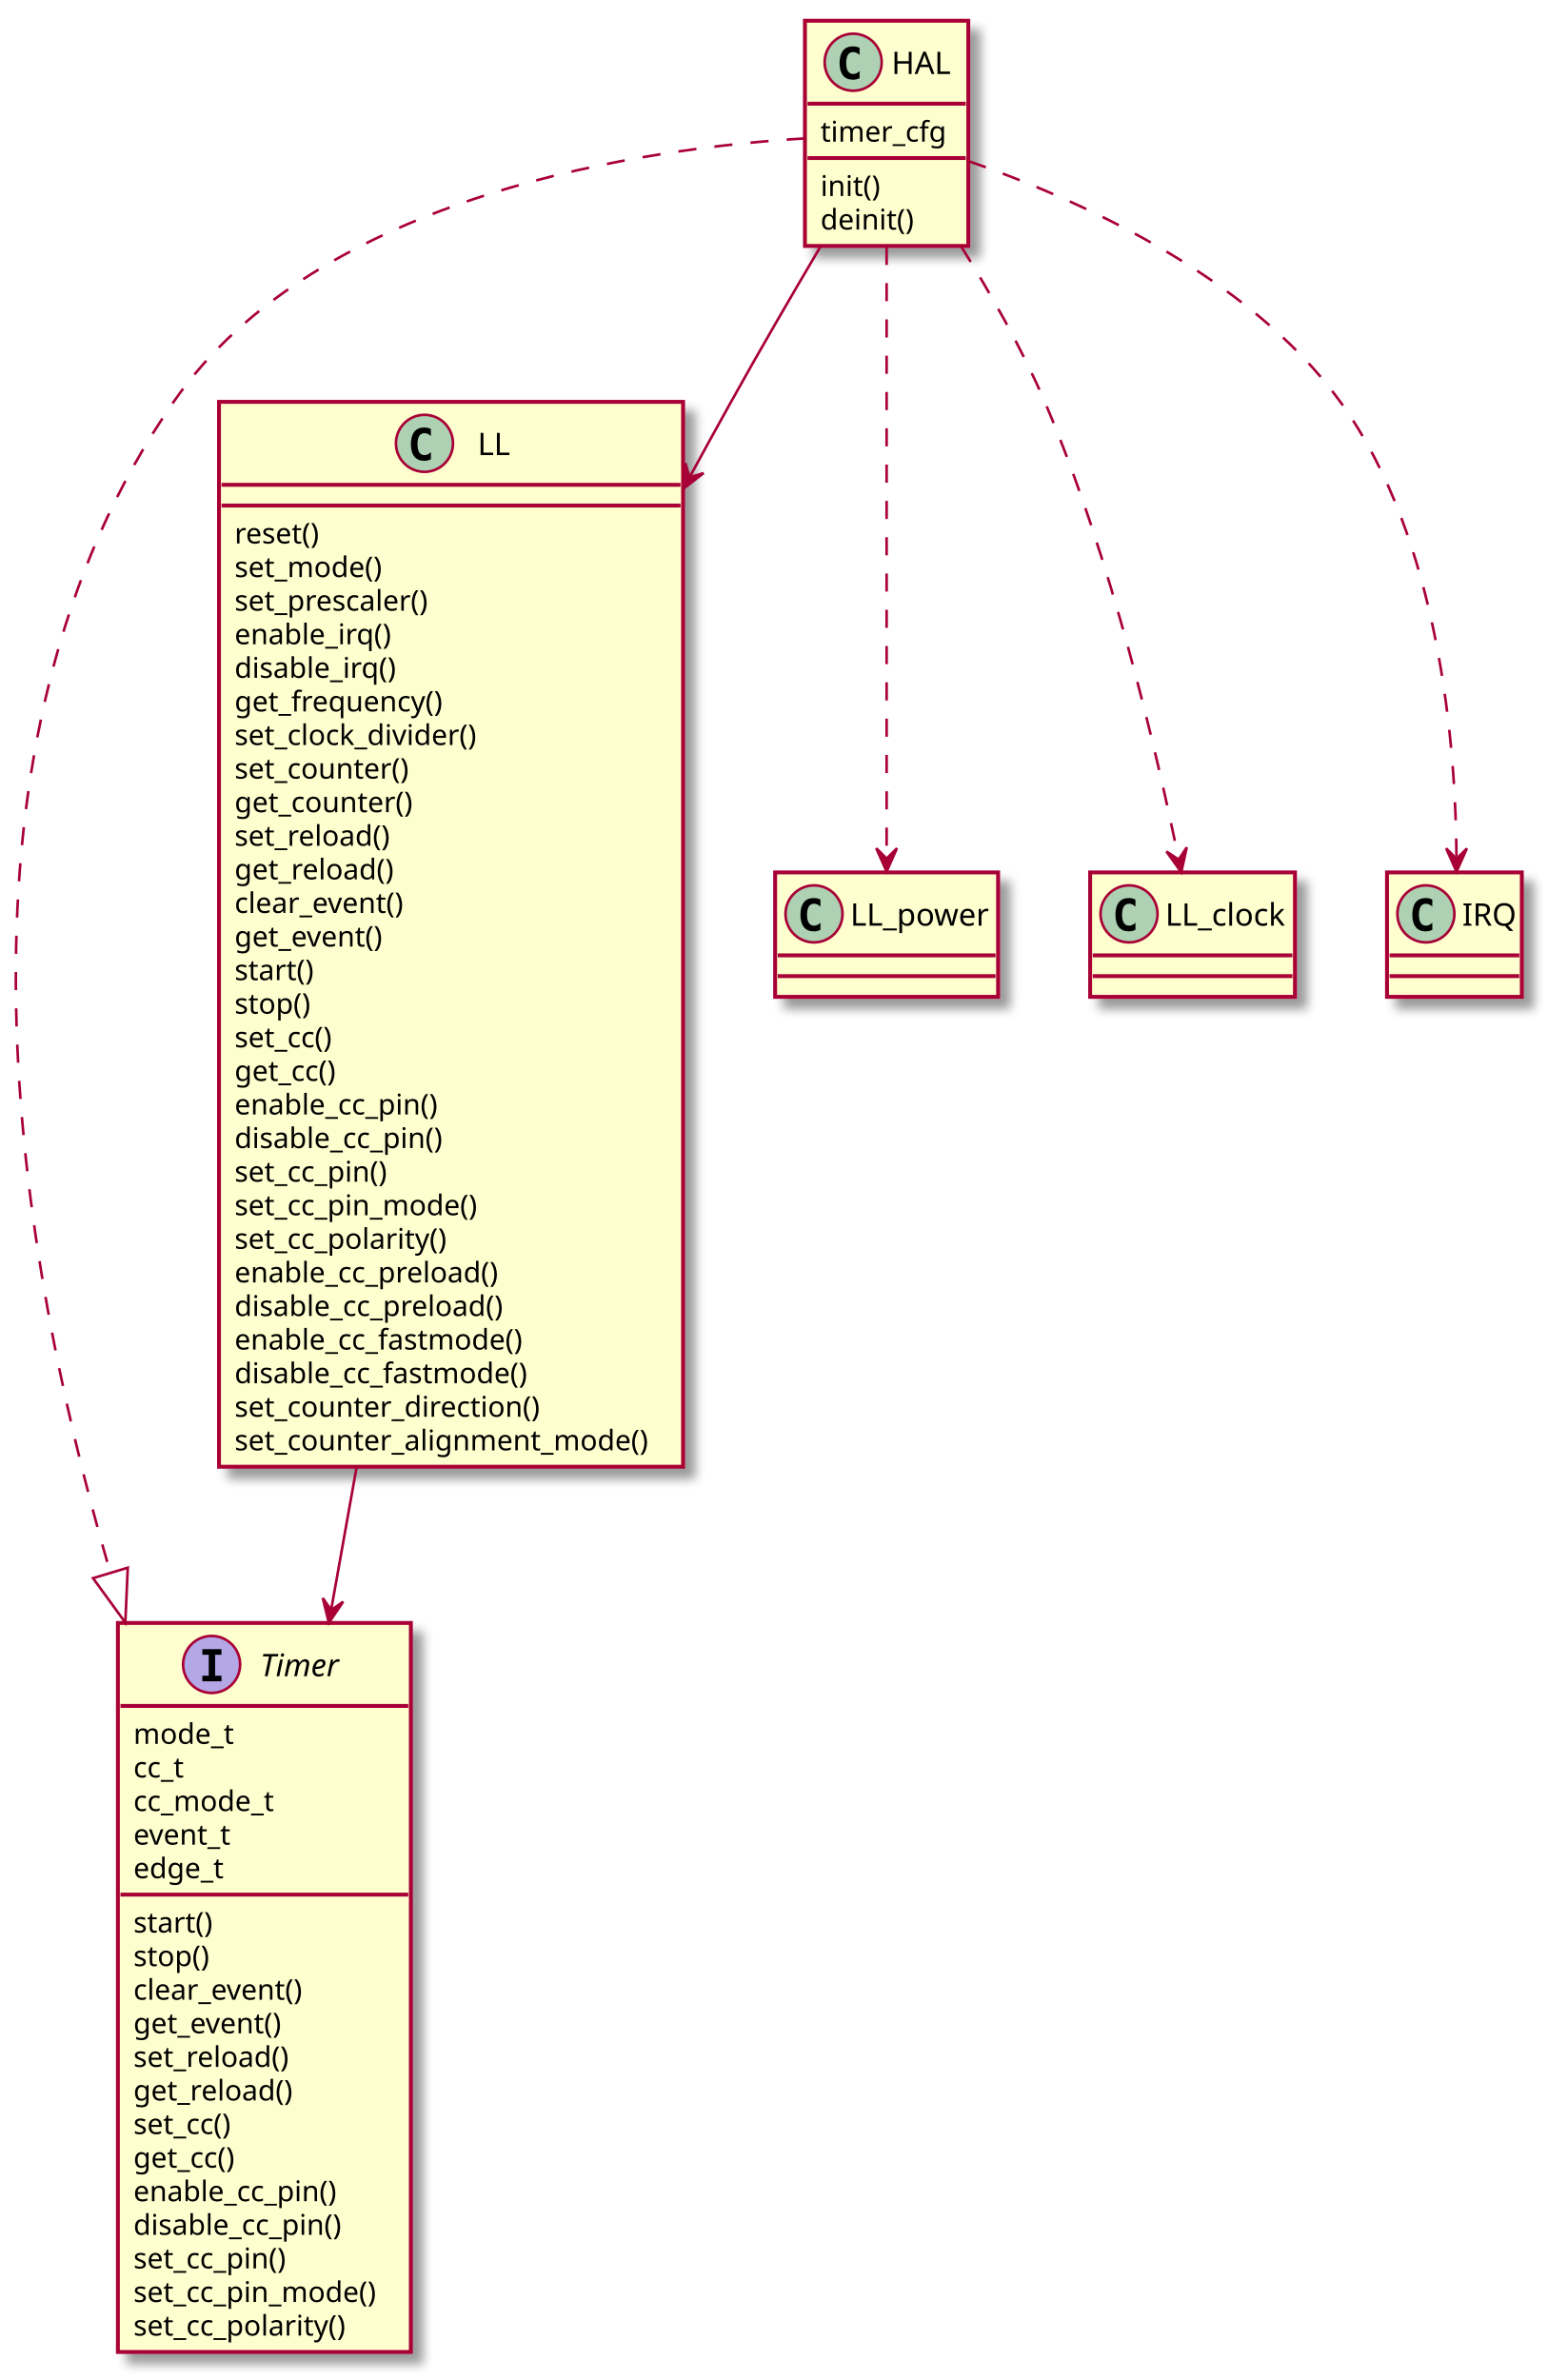
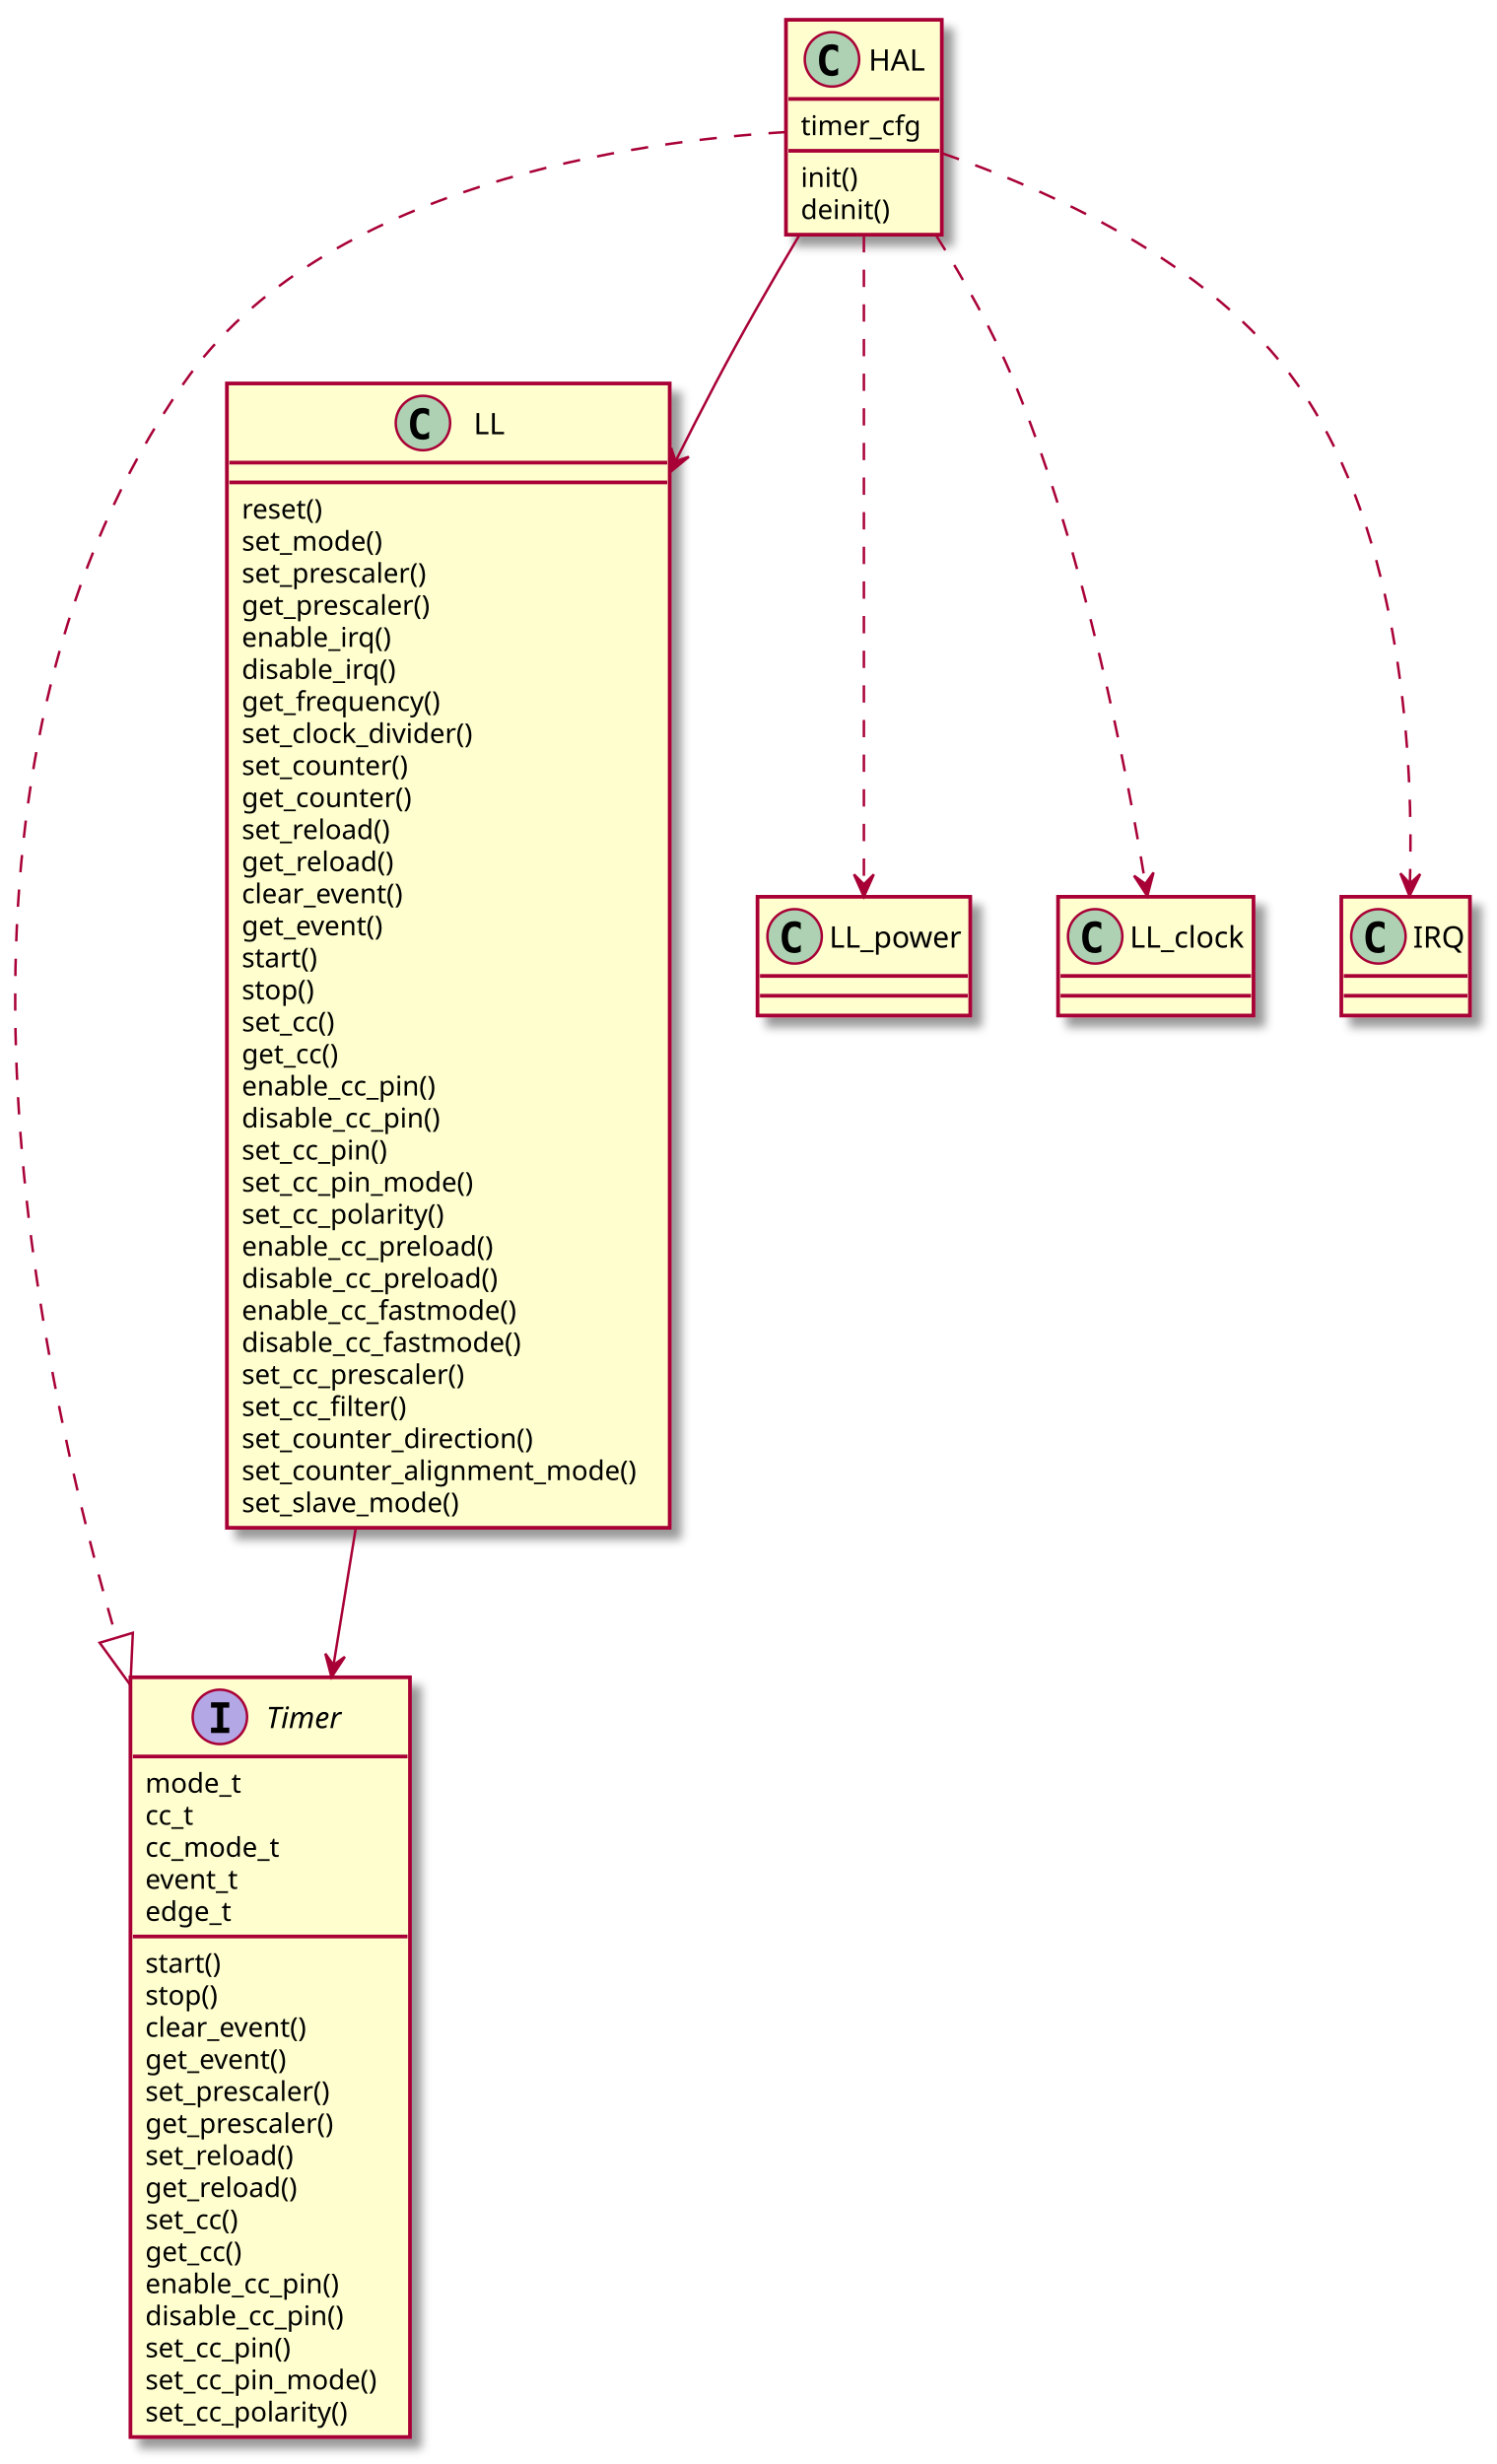
- <svg xmlns="http://www.w3.org/2000/svg" contentScriptType="application/ecmascript" contentStyleType="text/css" height="918px" preserveAspectRatio="none" style="width:597px;height:918px;" version="1.1" viewBox="0 0 597 918" width="597px" zoomAndPan="magnify">
+ <svg xmlns="http://www.w3.org/2000/svg" contentScriptType="application/ecmascript" contentStyleType="text/css" height="996px" preserveAspectRatio="none" style="width:605px;height:996px;" version="1.1" viewBox="0 0 605 996" width="605px" zoomAndPan="magnify">
  <defs>
-     <filter height="300%" id="fdys2ilr7ak1r" width="300%" x="-1" y="-1">
+     <filter height="300%" id="f178rd4ctgf4q" width="300%" x="-1" y="-1">
      <feGaussianBlur result="blurOut" stdDeviation="2.0" />
      <feColorMatrix in="blurOut" result="blurOut2" type="matrix" values="0 0 0 0 0 0 0 0 0 0 0 0 0 0 0 0 0 0 .4 0" />
      <feOffset dx="4.0" dy="4.0" in="blurOut2" result="blurOut3" />
      <feBlend in="SourceGraphic" in2="blurOut3" mode="normal" />
    </filter>
  </defs>
  <g>
-     <rect fill="#FEFECE" filter="url(#fdys2ilr7ak1r)" height="281.191" id="Timer" style="stroke: #A80036; stroke-width: 1.5;" width="113" x="45.47" y="626" />
-     <ellipse cx="81.62" cy="642" fill="#B4A7E5" rx="11" ry="11" style="stroke: #A80036; stroke-width: 1.0;" />
-     <path d="M78.048,638.265 L78.048,636.107 L85.427,636.107 L85.427,638.265 L82.962,638.265 L82.962,646.342 L85.427,646.342 L85.427,648.5 L78.048,648.5 L78.048,646.342 L80.513,646.342 L80.513,638.265 Z " />
-     <text fill="#000000" font-family="sans-serif" font-size="12" font-style="italic" lengthAdjust="spacingAndGlyphs" textLength="34" x="100.32" y="646.535">Timer</text>
-     <line style="stroke: #A80036; stroke-width: 1.5;" x1="46.47" x2="157.47" y1="658" y2="658" />
-     <text fill="#000000" font-family="sans-serif" font-size="11" lengthAdjust="spacingAndGlyphs" textLength="40" x="51.47" y="672.635">mode_t</text>
-     <text fill="#000000" font-family="sans-serif" font-size="11" lengthAdjust="spacingAndGlyphs" textLength="22" x="51.47" y="685.59">cc_t</text>
-     <text fill="#000000" font-family="sans-serif" font-size="11" lengthAdjust="spacingAndGlyphs" textLength="58" x="51.47" y="698.545">cc_mode_t</text>
-     <text fill="#000000" font-family="sans-serif" font-size="11" lengthAdjust="spacingAndGlyphs" textLength="39" x="51.47" y="711.5">event_t</text>
-     <text fill="#000000" font-family="sans-serif" font-size="11" lengthAdjust="spacingAndGlyphs" textLength="36" x="51.47" y="724.455">edge_t</text>
-     <line style="stroke: #A80036; stroke-width: 1.5;" x1="46.47" x2="157.47" y1="730.775" y2="730.775" />
-     <text fill="#000000" font-family="sans-serif" font-size="11" lengthAdjust="spacingAndGlyphs" textLength="33" x="51.47" y="745.41">start()</text>
-     <text fill="#000000" font-family="sans-serif" font-size="11" lengthAdjust="spacingAndGlyphs" textLength="32" x="51.47" y="758.365">stop()</text>
-     <text fill="#000000" font-family="sans-serif" font-size="11" lengthAdjust="spacingAndGlyphs" textLength="69" x="51.47" y="771.32">clear_event()</text>
-     <text fill="#000000" font-family="sans-serif" font-size="11" lengthAdjust="spacingAndGlyphs" textLength="60" x="51.47" y="784.275">get_event()</text>
-     <text fill="#000000" font-family="sans-serif" font-size="11" lengthAdjust="spacingAndGlyphs" textLength="64" x="51.47" y="797.231">set_reload()</text>
-     <text fill="#000000" font-family="sans-serif" font-size="11" lengthAdjust="spacingAndGlyphs" textLength="65" x="51.47" y="810.186">get_reload()</text>
-     <text fill="#000000" font-family="sans-serif" font-size="11" lengthAdjust="spacingAndGlyphs" textLength="42" x="51.47" y="823.141">set_cc()</text>
-     <text fill="#000000" font-family="sans-serif" font-size="11" lengthAdjust="spacingAndGlyphs" textLength="43" x="51.47" y="836.096">get_cc()</text>
-     <text fill="#000000" font-family="sans-serif" font-size="11" lengthAdjust="spacingAndGlyphs" textLength="84" x="51.47" y="849.051">enable_cc_pin()</text>
-     <text fill="#000000" font-family="sans-serif" font-size="11" lengthAdjust="spacingAndGlyphs" textLength="87" x="51.47" y="862.006">disable_cc_pin()</text>
-     <text fill="#000000" font-family="sans-serif" font-size="11" lengthAdjust="spacingAndGlyphs" textLength="65" x="51.47" y="874.961">set_cc_pin()</text>
-     <text fill="#000000" font-family="sans-serif" font-size="11" lengthAdjust="spacingAndGlyphs" textLength="101" x="51.47" y="887.916">set_cc_pin_mode()</text>
-     <text fill="#000000" font-family="sans-serif" font-size="11" lengthAdjust="spacingAndGlyphs" textLength="89" x="51.47" y="900.871">set_cc_polarity()</text>
-     <rect fill="#FEFECE" filter="url(#fdys2ilr7ak1r)" height="410.742" id="LL" style="stroke: #A80036; stroke-width: 1.5;" width="179" x="84.47" y="155" />
-     <ellipse cx="163.72" cy="171" fill="#ADD1B2" rx="11" ry="11" style="stroke: #A80036; stroke-width: 1.0;" />
-     <path d="M166.193,177.143 Q165.612,177.442 164.973,177.591 Q164.334,177.741 163.628,177.741 Q161.121,177.741 159.802,176.089 Q158.482,174.437 158.482,171.316 Q158.482,168.186 159.802,166.535 Q161.121,164.883 163.628,164.883 Q164.334,164.883 164.981,165.032 Q165.629,165.182 166.193,165.481 L166.193,168.203 Q165.562,167.622 164.969,167.352 Q164.375,167.083 163.744,167.083 Q162.4,167.083 161.715,168.149 Q161.03,169.216 161.03,171.316 Q161.03,173.408 161.715,174.474 Q162.4,175.541 163.744,175.541 Q164.375,175.541 164.969,175.271 Q165.562,175.001 166.193,174.42 Z " />
-     <text fill="#000000" font-family="sans-serif" font-size="12" lengthAdjust="spacingAndGlyphs" textLength="12" x="184.22" y="175.535">LL</text>
-     <line style="stroke: #A80036; stroke-width: 1.5;" x1="85.47" x2="262.47" y1="187" y2="187" />
-     <line style="stroke: #A80036; stroke-width: 1.5;" x1="85.47" x2="262.47" y1="195" y2="195" />
-     <text fill="#000000" font-family="sans-serif" font-size="11" lengthAdjust="spacingAndGlyphs" textLength="35" x="90.47" y="209.635">reset()</text>
-     <text fill="#000000" font-family="sans-serif" font-size="11" lengthAdjust="spacingAndGlyphs" textLength="60" x="90.47" y="222.59">set_mode()</text>
-     <text fill="#000000" font-family="sans-serif" font-size="11" lengthAdjust="spacingAndGlyphs" textLength="80" x="90.47" y="235.545">set_prescaler()</text>
-     <text fill="#000000" font-family="sans-serif" font-size="11" lengthAdjust="spacingAndGlyphs" textLength="64" x="90.47" y="248.5">enable_irq()</text>
-     <text fill="#000000" font-family="sans-serif" font-size="11" lengthAdjust="spacingAndGlyphs" textLength="67" x="90.47" y="261.455">disable_irq()</text>
-     <text fill="#000000" font-family="sans-serif" font-size="11" lengthAdjust="spacingAndGlyphs" textLength="85" x="90.47" y="274.41">get_frequency()</text>
-     <text fill="#000000" font-family="sans-serif" font-size="11" lengthAdjust="spacingAndGlyphs" textLength="101" x="90.47" y="287.365">set_clock_divider()</text>
-     <text fill="#000000" font-family="sans-serif" font-size="11" lengthAdjust="spacingAndGlyphs" textLength="72" x="90.47" y="300.32">set_counter()</text>
-     <text fill="#000000" font-family="sans-serif" font-size="11" lengthAdjust="spacingAndGlyphs" textLength="73" x="90.47" y="313.275">get_counter()</text>
-     <text fill="#000000" font-family="sans-serif" font-size="11" lengthAdjust="spacingAndGlyphs" textLength="64" x="90.47" y="326.231">set_reload()</text>
-     <text fill="#000000" font-family="sans-serif" font-size="11" lengthAdjust="spacingAndGlyphs" textLength="65" x="90.47" y="339.185">get_reload()</text>
-     <text fill="#000000" font-family="sans-serif" font-size="11" lengthAdjust="spacingAndGlyphs" textLength="69" x="90.47" y="352.141">clear_event()</text>
-     <text fill="#000000" font-family="sans-serif" font-size="11" lengthAdjust="spacingAndGlyphs" textLength="60" x="90.47" y="365.096">get_event()</text>
-     <text fill="#000000" font-family="sans-serif" font-size="11" lengthAdjust="spacingAndGlyphs" textLength="33" x="90.47" y="378.051">start()</text>
-     <text fill="#000000" font-family="sans-serif" font-size="11" lengthAdjust="spacingAndGlyphs" textLength="32" x="90.47" y="391.006">stop()</text>
-     <text fill="#000000" font-family="sans-serif" font-size="11" lengthAdjust="spacingAndGlyphs" textLength="42" x="90.47" y="403.961">set_cc()</text>
-     <text fill="#000000" font-family="sans-serif" font-size="11" lengthAdjust="spacingAndGlyphs" textLength="43" x="90.47" y="416.916">get_cc()</text>
-     <text fill="#000000" font-family="sans-serif" font-size="11" lengthAdjust="spacingAndGlyphs" textLength="84" x="90.47" y="429.871">enable_cc_pin()</text>
-     <text fill="#000000" font-family="sans-serif" font-size="11" lengthAdjust="spacingAndGlyphs" textLength="87" x="90.47" y="442.826">disable_cc_pin()</text>
-     <text fill="#000000" font-family="sans-serif" font-size="11" lengthAdjust="spacingAndGlyphs" textLength="65" x="90.47" y="455.781">set_cc_pin()</text>
-     <text fill="#000000" font-family="sans-serif" font-size="11" lengthAdjust="spacingAndGlyphs" textLength="101" x="90.47" y="468.736">set_cc_pin_mode()</text>
-     <text fill="#000000" font-family="sans-serif" font-size="11" lengthAdjust="spacingAndGlyphs" textLength="89" x="90.47" y="481.691">set_cc_polarity()</text>
-     <text fill="#000000" font-family="sans-serif" font-size="11" lengthAdjust="spacingAndGlyphs" textLength="108" x="90.47" y="494.647">enable_cc_preload()</text>
-     <text fill="#000000" font-family="sans-serif" font-size="11" lengthAdjust="spacingAndGlyphs" textLength="111" x="90.47" y="507.602">disable_cc_preload()</text>
-     <text fill="#000000" font-family="sans-serif" font-size="11" lengthAdjust="spacingAndGlyphs" textLength="117" x="90.47" y="520.557">enable_cc_fastmode()</text>
-     <text fill="#000000" font-family="sans-serif" font-size="11" lengthAdjust="spacingAndGlyphs" textLength="120" x="90.47" y="533.512">disable_cc_fastmode()</text>
-     <text fill="#000000" font-family="sans-serif" font-size="11" lengthAdjust="spacingAndGlyphs" textLength="126" x="90.47" y="546.467">set_counter_direction()</text>
-     <text fill="#000000" font-family="sans-serif" font-size="11" lengthAdjust="spacingAndGlyphs" textLength="167" x="90.47" y="559.422">set_counter_alignment_mode()</text>
-     <rect fill="#FEFECE" filter="url(#fdys2ilr7ak1r)" height="86.865" id="HAL" style="stroke: #A80036; stroke-width: 1.5;" width="63" x="310.47" y="8" />
-     <ellipse cx="329.07" cy="24" fill="#ADD1B2" rx="11" ry="11" style="stroke: #A80036; stroke-width: 1.0;" />
-     <path d="M331.543,30.143 Q330.962,30.442 330.323,30.591 Q329.684,30.741 328.978,30.741 Q326.471,30.741 325.151,29.089 Q323.832,27.437 323.832,24.316 Q323.832,21.186 325.151,19.535 Q326.471,17.883 328.978,17.883 Q329.684,17.883 330.331,18.032 Q330.979,18.182 331.543,18.48 L331.543,21.203 Q330.912,20.622 330.319,20.352 Q329.725,20.082 329.094,20.082 Q327.75,20.082 327.065,21.149 Q326.38,22.216 326.38,24.316 Q326.38,26.408 327.065,27.474 Q327.75,28.541 329.094,28.541 Q329.725,28.541 330.319,28.271 Q330.912,28.002 331.543,27.42 Z " />
-     <text fill="#000000" font-family="sans-serif" font-size="12" lengthAdjust="spacingAndGlyphs" textLength="23" x="343.87" y="28.535">HAL</text>
-     <line style="stroke: #A80036; stroke-width: 1.5;" x1="311.47" x2="372.47" y1="40" y2="40" />
-     <text fill="#000000" font-family="sans-serif" font-size="11" lengthAdjust="spacingAndGlyphs" textLength="51" x="316.47" y="54.635">timer_cfg</text>
-     <line style="stroke: #A80036; stroke-width: 1.5;" x1="311.47" x2="372.47" y1="60.955" y2="60.955" />
-     <text fill="#000000" font-family="sans-serif" font-size="11" lengthAdjust="spacingAndGlyphs" textLength="25" x="316.47" y="75.59">init()</text>
-     <text fill="#000000" font-family="sans-serif" font-size="11" lengthAdjust="spacingAndGlyphs" textLength="38" x="316.47" y="88.545">deinit()</text>
-     <rect fill="#FEFECE" filter="url(#fdys2ilr7ak1r)" height="48" id="LL_power" style="stroke: #A80036; stroke-width: 1.5;" width="86" x="298.97" y="336.5" />
-     <ellipse cx="313.97" cy="352.5" fill="#ADD1B2" rx="11" ry="11" style="stroke: #A80036; stroke-width: 1.0;" />
-     <path d="M316.443,358.643 Q315.862,358.942 315.223,359.091 Q314.584,359.241 313.878,359.241 Q311.371,359.241 310.051,357.589 Q308.732,355.937 308.732,352.816 Q308.732,349.687 310.051,348.035 Q311.371,346.383 313.878,346.383 Q314.584,346.383 315.231,346.532 Q315.879,346.682 316.443,346.981 L316.443,349.703 Q315.812,349.122 315.219,348.852 Q314.625,348.582 313.994,348.582 Q312.65,348.582 311.965,349.649 Q311.28,350.716 311.28,352.816 Q311.28,354.908 311.965,355.974 Q312.65,357.041 313.994,357.041 Q314.625,357.041 315.219,356.771 Q315.812,356.502 316.443,355.92 Z " />
-     <text fill="#000000" font-family="sans-serif" font-size="12" lengthAdjust="spacingAndGlyphs" textLength="54" x="327.97" y="357.035">LL_power</text>
-     <line style="stroke: #A80036; stroke-width: 1.5;" x1="299.97" x2="383.97" y1="368.5" y2="368.5" />
-     <line style="stroke: #A80036; stroke-width: 1.5;" x1="299.97" x2="383.97" y1="376.5" y2="376.5" />
-     <rect fill="#FEFECE" filter="url(#fdys2ilr7ak1r)" height="48" id="LL_clock" style="stroke: #A80036; stroke-width: 1.5;" width="79" x="420.47" y="336.5" />
-     <ellipse cx="435.47" cy="352.5" fill="#ADD1B2" rx="11" ry="11" style="stroke: #A80036; stroke-width: 1.0;" />
-     <path d="M437.943,358.643 Q437.362,358.942 436.723,359.091 Q436.084,359.241 435.378,359.241 Q432.871,359.241 431.551,357.589 Q430.232,355.937 430.232,352.816 Q430.232,349.687 431.551,348.035 Q432.871,346.383 435.378,346.383 Q436.084,346.383 436.731,346.532 Q437.379,346.682 437.943,346.981 L437.943,349.703 Q437.312,349.122 436.719,348.852 Q436.125,348.582 435.494,348.582 Q434.15,348.582 433.465,349.649 Q432.78,350.716 432.78,352.816 Q432.78,354.908 433.465,355.974 Q434.15,357.041 435.494,357.041 Q436.125,357.041 436.719,356.771 Q437.312,356.502 437.943,355.92 Z " />
-     <text fill="#000000" font-family="sans-serif" font-size="12" lengthAdjust="spacingAndGlyphs" textLength="47" x="449.47" y="357.035">LL_clock</text>
-     <line style="stroke: #A80036; stroke-width: 1.5;" x1="421.47" x2="498.47" y1="368.5" y2="368.5" />
-     <line style="stroke: #A80036; stroke-width: 1.5;" x1="421.47" x2="498.47" y1="376.5" y2="376.5" />
-     <rect fill="#FEFECE" filter="url(#fdys2ilr7ak1r)" height="48" id="IRQ" style="stroke: #A80036; stroke-width: 1.5;" width="52" x="534.97" y="336.5" />
-     <ellipse cx="549.97" cy="352.5" fill="#ADD1B2" rx="11" ry="11" style="stroke: #A80036; stroke-width: 1.0;" />
-     <path d="M552.443,358.643 Q551.862,358.942 551.223,359.091 Q550.584,359.241 549.878,359.241 Q547.371,359.241 546.052,357.589 Q544.732,355.937 544.732,352.816 Q544.732,349.687 546.052,348.035 Q547.371,346.383 549.878,346.383 Q550.584,346.383 551.231,346.532 Q551.879,346.682 552.443,346.981 L552.443,349.703 Q551.812,349.122 551.219,348.852 Q550.625,348.582 549.994,348.582 Q548.65,348.582 547.965,349.649 Q547.28,350.716 547.28,352.816 Q547.28,354.908 547.965,355.974 Q548.65,357.041 549.994,357.041 Q550.625,357.041 551.219,356.771 Q551.812,356.502 552.443,355.92 Z " />
-     <text fill="#000000" font-family="sans-serif" font-size="12" lengthAdjust="spacingAndGlyphs" textLength="20" x="563.97" y="357.035">IRQ</text>
-     <line style="stroke: #A80036; stroke-width: 1.5;" x1="535.97" x2="585.97" y1="368.5" y2="368.5" />
-     <line style="stroke: #A80036; stroke-width: 1.5;" x1="535.97" x2="585.97" y1="376.5" y2="376.5" />
-     <path d="M310.39,53.39 C250.88,56.99 123.06,74.23 66.97,155 C-24.06,286.08 3.88,473.71 42.46,606.3 " fill="none" id="HAL-&gt;Timer" style="stroke: #A80036; stroke-width: 1.0; stroke-dasharray: 7.0,7.0;" />
-     <polygon fill="none" points="49.28,604.68,48.34,625.85,35.88,608.72,49.28,604.68" style="stroke: #A80036; stroke-width: 1.0;" />
-     <path d="M316.44,95.15 C305.62,113.47 292.99,135.18 281.97,155 C276.72,164.43 271.38,174.14 266.03,183.96 " fill="none" id="HAL-&gt;LL" style="stroke: #A80036; stroke-width: 1.0;" />
-     <polygon fill="#A80036" points="263.57,188.48,271.384,182.485,265.959,184.088,264.357,178.663,263.57,188.48" style="stroke: #A80036; stroke-width: 1.0;" />
-     <path d="M341.97,95.19 C341.97,158.87 341.97,277.04 341.97,331.13 " fill="none" id="HAL-&gt;LL_power" style="stroke: #A80036; stroke-width: 1.0; stroke-dasharray: 7.0,7.0;" />
-     <polygon fill="#A80036" points="341.97,336.17,345.97,327.17,341.97,331.17,337.97,327.17,341.97,336.17" style="stroke: #A80036; stroke-width: 1.0;" />
-     <path d="M370.73,95.05 C381.94,112.98 394.17,134.44 402.97,155 C428.84,215.48 446.35,291.03 454.57,331.24 " fill="none" id="HAL-&gt;LL_clock" style="stroke: #A80036; stroke-width: 1.0; stroke-dasharray: 7.0,7.0;" />
-     <polygon fill="#A80036" points="455.62,336.44,457.74,326.822,454.62,331.541,449.901,328.422,455.62,336.44" style="stroke: #A80036; stroke-width: 1.0;" />
-     <path d="M373.62,62.16 C413.5,76.02 481.15,105.51 516.97,155 C555.55,208.32 561.56,288.65 561.77,331.01 " fill="none" id="HAL-&gt;IRQ" style="stroke: #A80036; stroke-width: 1.0; stroke-dasharray: 7.0,7.0;" />
-     <polygon fill="#A80036" points="561.77,336.24,565.796,327.252,561.784,331.24,557.796,327.229,561.77,336.24" style="stroke: #A80036; stroke-width: 1.0;" />
-     <path d="M137.49,566.16 C134.19,584.66 130.9,603.13 127.73,620.94 " fill="none" id="LL-&gt;Timer" style="stroke: #A80036; stroke-width: 1.0;" />
-     <polygon fill="#A80036" points="126.84,625.95,132.369,617.799,127.724,621.029,124.495,616.384,126.84,625.95" style="stroke: #A80036; stroke-width: 1.0;" />
+     <rect fill="#FEFECE" filter="url(#f178rd4ctgf4q)" height="307.102" id="Timer" style="stroke: #A80036; stroke-width: 1.5;" width="113" x="52.73" y="678" />
+     <ellipse cx="88.88" cy="694" fill="#B4A7E5" rx="11" ry="11" style="stroke: #A80036; stroke-width: 1.0;" />
+     <path d="M85.308,690.265 L85.308,688.107 L92.687,688.107 L92.687,690.265 L90.222,690.265 L90.222,698.342 L92.687,698.342 L92.687,700.5 L85.308,700.5 L85.308,698.342 L87.773,698.342 L87.773,690.265 Z " />
+     <text fill="#000000" font-family="sans-serif" font-size="12" font-style="italic" lengthAdjust="spacingAndGlyphs" textLength="34" x="107.58" y="698.535">Timer</text>
+     <line style="stroke: #A80036; stroke-width: 1.5;" x1="53.73" x2="164.73" y1="710" y2="710" />
+     <text fill="#000000" font-family="sans-serif" font-size="11" lengthAdjust="spacingAndGlyphs" textLength="40" x="58.73" y="724.635">mode_t</text>
+     <text fill="#000000" font-family="sans-serif" font-size="11" lengthAdjust="spacingAndGlyphs" textLength="22" x="58.73" y="737.59">cc_t</text>
+     <text fill="#000000" font-family="sans-serif" font-size="11" lengthAdjust="spacingAndGlyphs" textLength="58" x="58.73" y="750.545">cc_mode_t</text>
+     <text fill="#000000" font-family="sans-serif" font-size="11" lengthAdjust="spacingAndGlyphs" textLength="39" x="58.73" y="763.5">event_t</text>
+     <text fill="#000000" font-family="sans-serif" font-size="11" lengthAdjust="spacingAndGlyphs" textLength="36" x="58.73" y="776.455">edge_t</text>
+     <line style="stroke: #A80036; stroke-width: 1.5;" x1="53.73" x2="164.73" y1="782.775" y2="782.775" />
+     <text fill="#000000" font-family="sans-serif" font-size="11" lengthAdjust="spacingAndGlyphs" textLength="33" x="58.73" y="797.41">start()</text>
+     <text fill="#000000" font-family="sans-serif" font-size="11" lengthAdjust="spacingAndGlyphs" textLength="32" x="58.73" y="810.365">stop()</text>
+     <text fill="#000000" font-family="sans-serif" font-size="11" lengthAdjust="spacingAndGlyphs" textLength="69" x="58.73" y="823.32">clear_event()</text>
+     <text fill="#000000" font-family="sans-serif" font-size="11" lengthAdjust="spacingAndGlyphs" textLength="60" x="58.73" y="836.275">get_event()</text>
+     <text fill="#000000" font-family="sans-serif" font-size="11" lengthAdjust="spacingAndGlyphs" textLength="80" x="58.73" y="849.231">set_prescaler()</text>
+     <text fill="#000000" font-family="sans-serif" font-size="11" lengthAdjust="spacingAndGlyphs" textLength="81" x="58.73" y="862.186">get_prescaler()</text>
+     <text fill="#000000" font-family="sans-serif" font-size="11" lengthAdjust="spacingAndGlyphs" textLength="64" x="58.73" y="875.141">set_reload()</text>
+     <text fill="#000000" font-family="sans-serif" font-size="11" lengthAdjust="spacingAndGlyphs" textLength="65" x="58.73" y="888.096">get_reload()</text>
+     <text fill="#000000" font-family="sans-serif" font-size="11" lengthAdjust="spacingAndGlyphs" textLength="42" x="58.73" y="901.051">set_cc()</text>
+     <text fill="#000000" font-family="sans-serif" font-size="11" lengthAdjust="spacingAndGlyphs" textLength="43" x="58.73" y="914.006">get_cc()</text>
+     <text fill="#000000" font-family="sans-serif" font-size="11" lengthAdjust="spacingAndGlyphs" textLength="84" x="58.73" y="926.961">enable_cc_pin()</text>
+     <text fill="#000000" font-family="sans-serif" font-size="11" lengthAdjust="spacingAndGlyphs" textLength="87" x="58.73" y="939.916">disable_cc_pin()</text>
+     <text fill="#000000" font-family="sans-serif" font-size="11" lengthAdjust="spacingAndGlyphs" textLength="65" x="58.73" y="952.871">set_cc_pin()</text>
+     <text fill="#000000" font-family="sans-serif" font-size="11" lengthAdjust="spacingAndGlyphs" textLength="101" x="58.73" y="965.826">set_cc_pin_mode()</text>
+     <text fill="#000000" font-family="sans-serif" font-size="11" lengthAdjust="spacingAndGlyphs" textLength="89" x="58.73" y="978.781">set_cc_polarity()</text>
+     <rect fill="#FEFECE" filter="url(#f178rd4ctgf4q)" height="462.562" id="LL" style="stroke: #A80036; stroke-width: 1.5;" width="179" x="91.73" y="155" />
+     <ellipse cx="170.98" cy="171" fill="#ADD1B2" rx="11" ry="11" style="stroke: #A80036; stroke-width: 1.0;" />
+     <path d="M173.453,177.143 Q172.872,177.442 172.233,177.591 Q171.594,177.741 170.888,177.741 Q168.381,177.741 167.061,176.089 Q165.742,174.437 165.742,171.316 Q165.742,168.186 167.061,166.535 Q168.381,164.883 170.888,164.883 Q171.594,164.883 172.241,165.032 Q172.889,165.182 173.453,165.481 L173.453,168.203 Q172.822,167.622 172.229,167.352 Q171.635,167.083 171.004,167.083 Q169.66,167.083 168.975,168.149 Q168.29,169.216 168.29,171.316 Q168.29,173.408 168.975,174.474 Q169.66,175.541 171.004,175.541 Q171.635,175.541 172.229,175.271 Q172.822,175.001 173.453,174.42 Z " />
+     <text fill="#000000" font-family="sans-serif" font-size="12" lengthAdjust="spacingAndGlyphs" textLength="12" x="191.48" y="175.535">LL</text>
+     <line style="stroke: #A80036; stroke-width: 1.5;" x1="92.73" x2="269.73" y1="187" y2="187" />
+     <line style="stroke: #A80036; stroke-width: 1.5;" x1="92.73" x2="269.73" y1="195" y2="195" />
+     <text fill="#000000" font-family="sans-serif" font-size="11" lengthAdjust="spacingAndGlyphs" textLength="35" x="97.73" y="209.635">reset()</text>
+     <text fill="#000000" font-family="sans-serif" font-size="11" lengthAdjust="spacingAndGlyphs" textLength="60" x="97.73" y="222.59">set_mode()</text>
+     <text fill="#000000" font-family="sans-serif" font-size="11" lengthAdjust="spacingAndGlyphs" textLength="80" x="97.73" y="235.545">set_prescaler()</text>
+     <text fill="#000000" font-family="sans-serif" font-size="11" lengthAdjust="spacingAndGlyphs" textLength="81" x="97.73" y="248.5">get_prescaler()</text>
+     <text fill="#000000" font-family="sans-serif" font-size="11" lengthAdjust="spacingAndGlyphs" textLength="64" x="97.73" y="261.455">enable_irq()</text>
+     <text fill="#000000" font-family="sans-serif" font-size="11" lengthAdjust="spacingAndGlyphs" textLength="67" x="97.73" y="274.41">disable_irq()</text>
+     <text fill="#000000" font-family="sans-serif" font-size="11" lengthAdjust="spacingAndGlyphs" textLength="85" x="97.73" y="287.365">get_frequency()</text>
+     <text fill="#000000" font-family="sans-serif" font-size="11" lengthAdjust="spacingAndGlyphs" textLength="101" x="97.73" y="300.32">set_clock_divider()</text>
+     <text fill="#000000" font-family="sans-serif" font-size="11" lengthAdjust="spacingAndGlyphs" textLength="72" x="97.73" y="313.275">set_counter()</text>
+     <text fill="#000000" font-family="sans-serif" font-size="11" lengthAdjust="spacingAndGlyphs" textLength="73" x="97.73" y="326.231">get_counter()</text>
+     <text fill="#000000" font-family="sans-serif" font-size="11" lengthAdjust="spacingAndGlyphs" textLength="64" x="97.73" y="339.185">set_reload()</text>
+     <text fill="#000000" font-family="sans-serif" font-size="11" lengthAdjust="spacingAndGlyphs" textLength="65" x="97.73" y="352.141">get_reload()</text>
+     <text fill="#000000" font-family="sans-serif" font-size="11" lengthAdjust="spacingAndGlyphs" textLength="69" x="97.73" y="365.096">clear_event()</text>
+     <text fill="#000000" font-family="sans-serif" font-size="11" lengthAdjust="spacingAndGlyphs" textLength="60" x="97.73" y="378.051">get_event()</text>
+     <text fill="#000000" font-family="sans-serif" font-size="11" lengthAdjust="spacingAndGlyphs" textLength="33" x="97.73" y="391.006">start()</text>
+     <text fill="#000000" font-family="sans-serif" font-size="11" lengthAdjust="spacingAndGlyphs" textLength="32" x="97.73" y="403.961">stop()</text>
+     <text fill="#000000" font-family="sans-serif" font-size="11" lengthAdjust="spacingAndGlyphs" textLength="42" x="97.73" y="416.916">set_cc()</text>
+     <text fill="#000000" font-family="sans-serif" font-size="11" lengthAdjust="spacingAndGlyphs" textLength="43" x="97.73" y="429.871">get_cc()</text>
+     <text fill="#000000" font-family="sans-serif" font-size="11" lengthAdjust="spacingAndGlyphs" textLength="84" x="97.73" y="442.826">enable_cc_pin()</text>
+     <text fill="#000000" font-family="sans-serif" font-size="11" lengthAdjust="spacingAndGlyphs" textLength="87" x="97.73" y="455.781">disable_cc_pin()</text>
+     <text fill="#000000" font-family="sans-serif" font-size="11" lengthAdjust="spacingAndGlyphs" textLength="65" x="97.73" y="468.736">set_cc_pin()</text>
+     <text fill="#000000" font-family="sans-serif" font-size="11" lengthAdjust="spacingAndGlyphs" textLength="101" x="97.73" y="481.691">set_cc_pin_mode()</text>
+     <text fill="#000000" font-family="sans-serif" font-size="11" lengthAdjust="spacingAndGlyphs" textLength="89" x="97.73" y="494.647">set_cc_polarity()</text>
+     <text fill="#000000" font-family="sans-serif" font-size="11" lengthAdjust="spacingAndGlyphs" textLength="108" x="97.73" y="507.602">enable_cc_preload()</text>
+     <text fill="#000000" font-family="sans-serif" font-size="11" lengthAdjust="spacingAndGlyphs" textLength="111" x="97.73" y="520.557">disable_cc_preload()</text>
+     <text fill="#000000" font-family="sans-serif" font-size="11" lengthAdjust="spacingAndGlyphs" textLength="117" x="97.73" y="533.512">enable_cc_fastmode()</text>
+     <text fill="#000000" font-family="sans-serif" font-size="11" lengthAdjust="spacingAndGlyphs" textLength="120" x="97.73" y="546.467">disable_cc_fastmode()</text>
+     <text fill="#000000" font-family="sans-serif" font-size="11" lengthAdjust="spacingAndGlyphs" textLength="98" x="97.73" y="559.422">set_cc_prescaler()</text>
+     <text fill="#000000" font-family="sans-serif" font-size="11" lengthAdjust="spacingAndGlyphs" textLength="73" x="97.73" y="572.377">set_cc_filter()</text>
+     <text fill="#000000" font-family="sans-serif" font-size="11" lengthAdjust="spacingAndGlyphs" textLength="126" x="97.73" y="585.332">set_counter_direction()</text>
+     <text fill="#000000" font-family="sans-serif" font-size="11" lengthAdjust="spacingAndGlyphs" textLength="167" x="97.73" y="598.287">set_counter_alignment_mode()</text>
+     <text fill="#000000" font-family="sans-serif" font-size="11" lengthAdjust="spacingAndGlyphs" textLength="93" x="97.73" y="611.242">set_slave_mode()</text>
+     <rect fill="#FEFECE" filter="url(#f178rd4ctgf4q)" height="86.865" id="HAL" style="stroke: #A80036; stroke-width: 1.5;" width="63" x="317.73" y="8" />
+     <ellipse cx="336.33" cy="24" fill="#ADD1B2" rx="11" ry="11" style="stroke: #A80036; stroke-width: 1.0;" />
+     <path d="M338.803,30.143 Q338.222,30.442 337.583,30.591 Q336.944,30.741 336.238,30.741 Q333.731,30.741 332.411,29.089 Q331.092,27.437 331.092,24.316 Q331.092,21.186 332.411,19.535 Q333.731,17.883 336.238,17.883 Q336.944,17.883 337.591,18.032 Q338.239,18.182 338.803,18.48 L338.803,21.203 Q338.172,20.622 337.579,20.352 Q336.985,20.082 336.354,20.082 Q335.01,20.082 334.325,21.149 Q333.64,22.216 333.64,24.316 Q333.64,26.408 334.325,27.474 Q335.01,28.541 336.354,28.541 Q336.985,28.541 337.579,28.271 Q338.172,28.002 338.803,27.42 Z " />
+     <text fill="#000000" font-family="sans-serif" font-size="12" lengthAdjust="spacingAndGlyphs" textLength="23" x="351.13" y="28.535">HAL</text>
+     <line style="stroke: #A80036; stroke-width: 1.5;" x1="318.73" x2="379.73" y1="40" y2="40" />
+     <text fill="#000000" font-family="sans-serif" font-size="11" lengthAdjust="spacingAndGlyphs" textLength="51" x="323.73" y="54.635">timer_cfg</text>
+     <line style="stroke: #A80036; stroke-width: 1.5;" x1="318.73" x2="379.73" y1="60.955" y2="60.955" />
+     <text fill="#000000" font-family="sans-serif" font-size="11" lengthAdjust="spacingAndGlyphs" textLength="25" x="323.73" y="75.59">init()</text>
+     <text fill="#000000" font-family="sans-serif" font-size="11" lengthAdjust="spacingAndGlyphs" textLength="38" x="323.73" y="88.545">deinit()</text>
+     <rect fill="#FEFECE" filter="url(#f178rd4ctgf4q)" height="48" id="LL_power" style="stroke: #A80036; stroke-width: 1.5;" width="86" x="306.23" y="362.5" />
+     <ellipse cx="321.23" cy="378.5" fill="#ADD1B2" rx="11" ry="11" style="stroke: #A80036; stroke-width: 1.0;" />
+     <path d="M323.703,384.643 Q323.122,384.942 322.483,385.091 Q321.844,385.241 321.138,385.241 Q318.631,385.241 317.312,383.589 Q315.992,381.937 315.992,378.816 Q315.992,375.687 317.312,374.035 Q318.631,372.383 321.138,372.383 Q321.844,372.383 322.491,372.532 Q323.139,372.682 323.703,372.981 L323.703,375.703 Q323.072,375.122 322.479,374.852 Q321.885,374.582 321.254,374.582 Q319.91,374.582 319.225,375.649 Q318.54,376.716 318.54,378.816 Q318.54,380.908 319.225,381.974 Q319.91,383.041 321.254,383.041 Q321.885,383.041 322.479,382.771 Q323.072,382.502 323.703,381.92 Z " />
+     <text fill="#000000" font-family="sans-serif" font-size="12" lengthAdjust="spacingAndGlyphs" textLength="54" x="335.23" y="383.035">LL_power</text>
+     <line style="stroke: #A80036; stroke-width: 1.5;" x1="307.23" x2="391.23" y1="394.5" y2="394.5" />
+     <line style="stroke: #A80036; stroke-width: 1.5;" x1="307.23" x2="391.23" y1="402.5" y2="402.5" />
+     <rect fill="#FEFECE" filter="url(#f178rd4ctgf4q)" height="48" id="LL_clock" style="stroke: #A80036; stroke-width: 1.5;" width="79" x="427.73" y="362.5" />
+     <ellipse cx="442.73" cy="378.5" fill="#ADD1B2" rx="11" ry="11" style="stroke: #A80036; stroke-width: 1.0;" />
+     <path d="M445.203,384.643 Q444.622,384.942 443.983,385.091 Q443.344,385.241 442.638,385.241 Q440.131,385.241 438.812,383.589 Q437.492,381.937 437.492,378.816 Q437.492,375.687 438.812,374.035 Q440.131,372.383 442.638,372.383 Q443.344,372.383 443.991,372.532 Q444.639,372.682 445.203,372.981 L445.203,375.703 Q444.572,375.122 443.979,374.852 Q443.385,374.582 442.754,374.582 Q441.41,374.582 440.725,375.649 Q440.04,376.716 440.04,378.816 Q440.04,380.908 440.725,381.974 Q441.41,383.041 442.754,383.041 Q443.385,383.041 443.979,382.771 Q444.572,382.502 445.203,381.92 Z " />
+     <text fill="#000000" font-family="sans-serif" font-size="12" lengthAdjust="spacingAndGlyphs" textLength="47" x="456.73" y="383.035">LL_clock</text>
+     <line style="stroke: #A80036; stroke-width: 1.5;" x1="428.73" x2="505.73" y1="394.5" y2="394.5" />
+     <line style="stroke: #A80036; stroke-width: 1.5;" x1="428.73" x2="505.73" y1="402.5" y2="402.5" />
+     <rect fill="#FEFECE" filter="url(#f178rd4ctgf4q)" height="48" id="IRQ" style="stroke: #A80036; stroke-width: 1.5;" width="52" x="542.23" y="362.5" />
+     <ellipse cx="557.23" cy="378.5" fill="#ADD1B2" rx="11" ry="11" style="stroke: #A80036; stroke-width: 1.0;" />
+     <path d="M559.703,384.643 Q559.122,384.942 558.483,385.091 Q557.844,385.241 557.138,385.241 Q554.631,385.241 553.312,383.589 Q551.992,381.937 551.992,378.816 Q551.992,375.687 553.312,374.035 Q554.631,372.383 557.138,372.383 Q557.844,372.383 558.491,372.532 Q559.139,372.682 559.703,372.981 L559.703,375.703 Q559.072,375.122 558.479,374.852 Q557.885,374.582 557.254,374.582 Q555.91,374.582 555.225,375.649 Q554.54,376.716 554.54,378.816 Q554.54,380.908 555.225,381.974 Q555.91,383.041 557.254,383.041 Q557.885,383.041 558.479,382.771 Q559.072,382.502 559.703,381.92 Z " />
+     <text fill="#000000" font-family="sans-serif" font-size="12" lengthAdjust="spacingAndGlyphs" textLength="20" x="571.23" y="383.035">IRQ</text>
+     <line style="stroke: #A80036; stroke-width: 1.5;" x1="543.23" x2="593.23" y1="394.5" y2="394.5" />
+     <line style="stroke: #A80036; stroke-width: 1.5;" x1="543.23" x2="593.23" y1="402.5" y2="402.5" />
+     <path d="M317.66,53.39 C258.14,56.99 130.32,74.23 74.23,155 C-28.18,302.46 4.22,514.72 46.93,661.78 " fill="none" id="HAL-&gt;Timer" style="stroke: #A80036; stroke-width: 1.0; stroke-dasharray: 7.0,7.0;" />
+     <polygon fill="none" points="53.7,660.02,52.73,681.18,40.29,664.03,53.7,660.02" style="stroke: #A80036; stroke-width: 1.0;" />
+     <path d="M322.94,95.4 C312.12,113.57 299.69,135.1 289.23,155 C283.88,165.18 278.5,175.68 273.15,186.32 " fill="none" id="HAL-&gt;LL" style="stroke: #A80036; stroke-width: 1.0;" />
+     <polygon fill="#A80036" points="270.86,190.89,278.471,184.639,273.102,186.421,271.32,181.052,270.86,190.89" style="stroke: #A80036; stroke-width: 1.0;" />
+     <path d="M349.23,95.01 C349.23,164.11 349.23,298.95 349.23,357.38 " fill="none" id="HAL-&gt;LL_power" style="stroke: #A80036; stroke-width: 1.0; stroke-dasharray: 7.0,7.0;" />
+     <polygon fill="#A80036" points="349.23,362.46,353.23,353.46,349.23,357.46,345.23,353.46,349.23,362.46" style="stroke: #A80036; stroke-width: 1.0;" />
+     <path d="M378.46,95.17 C389.67,113.04 401.78,134.41 410.23,155 C438.9,224.81 455.71,312.64 462.97,357.03 " fill="none" id="HAL-&gt;LL_clock" style="stroke: #A80036; stroke-width: 1.0; stroke-dasharray: 7.0,7.0;" />
+     <polygon fill="#A80036" points="463.81,362.22,466.321,352.697,463.011,357.284,458.423,353.975,463.81,362.22" style="stroke: #A80036; stroke-width: 1.0;" />
+     <path d="M381.06,62.03 C421.14,75.75 489,105.1 524.23,155 C567.9,216.85 571.36,310.37 569.97,356.99 " fill="none" id="HAL-&gt;IRQ" style="stroke: #A80036; stroke-width: 1.0; stroke-dasharray: 7.0,7.0;" />
+     <polygon fill="#A80036" points="569.79,362.16,574.121,353.315,569.976,357.163,566.127,353.018,569.79,362.16" style="stroke: #A80036; stroke-width: 1.0;" />
+     <path d="M143.76,618.08 C140.74,636.63 137.74,655.09 134.84,672.94 " fill="none" id="LL-&gt;Timer" style="stroke: #A80036; stroke-width: 1.0;" />
+     <polygon fill="#A80036" points="134.02,677.96,139.41,669.717,134.821,673.025,131.514,668.435,134.02,677.96" style="stroke: #A80036; stroke-width: 1.0;" />
  </g>
</svg>
